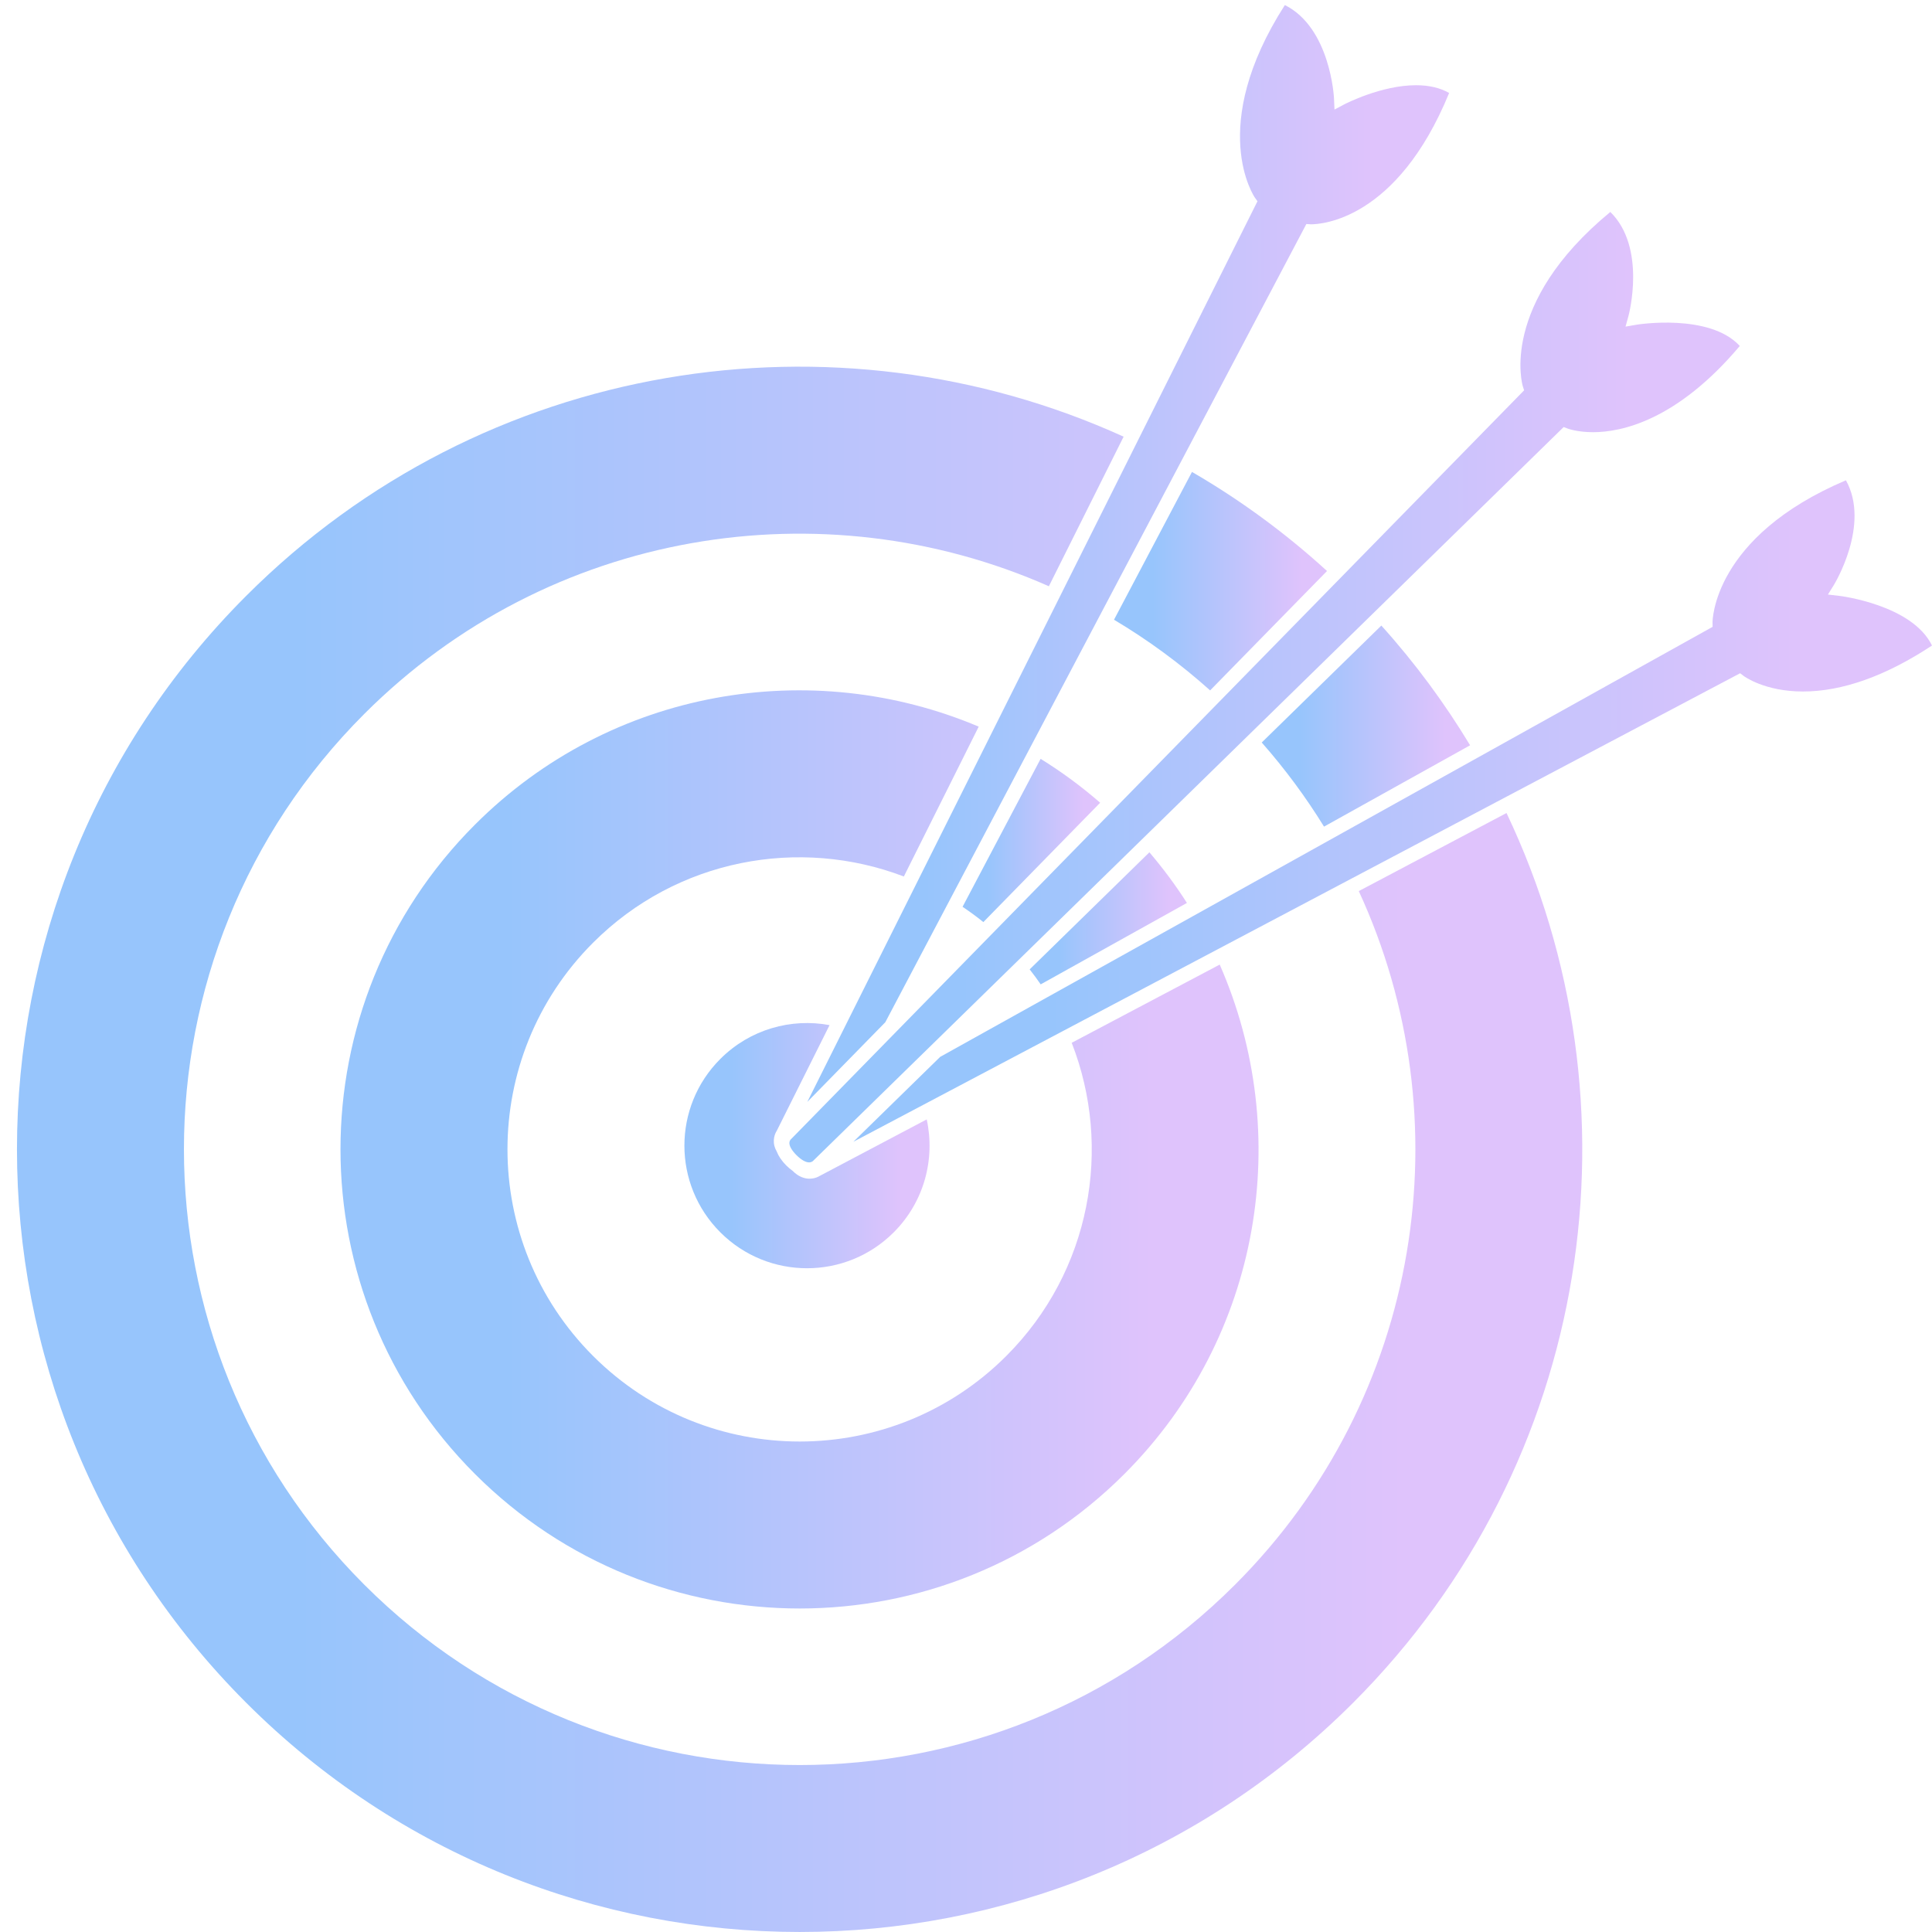
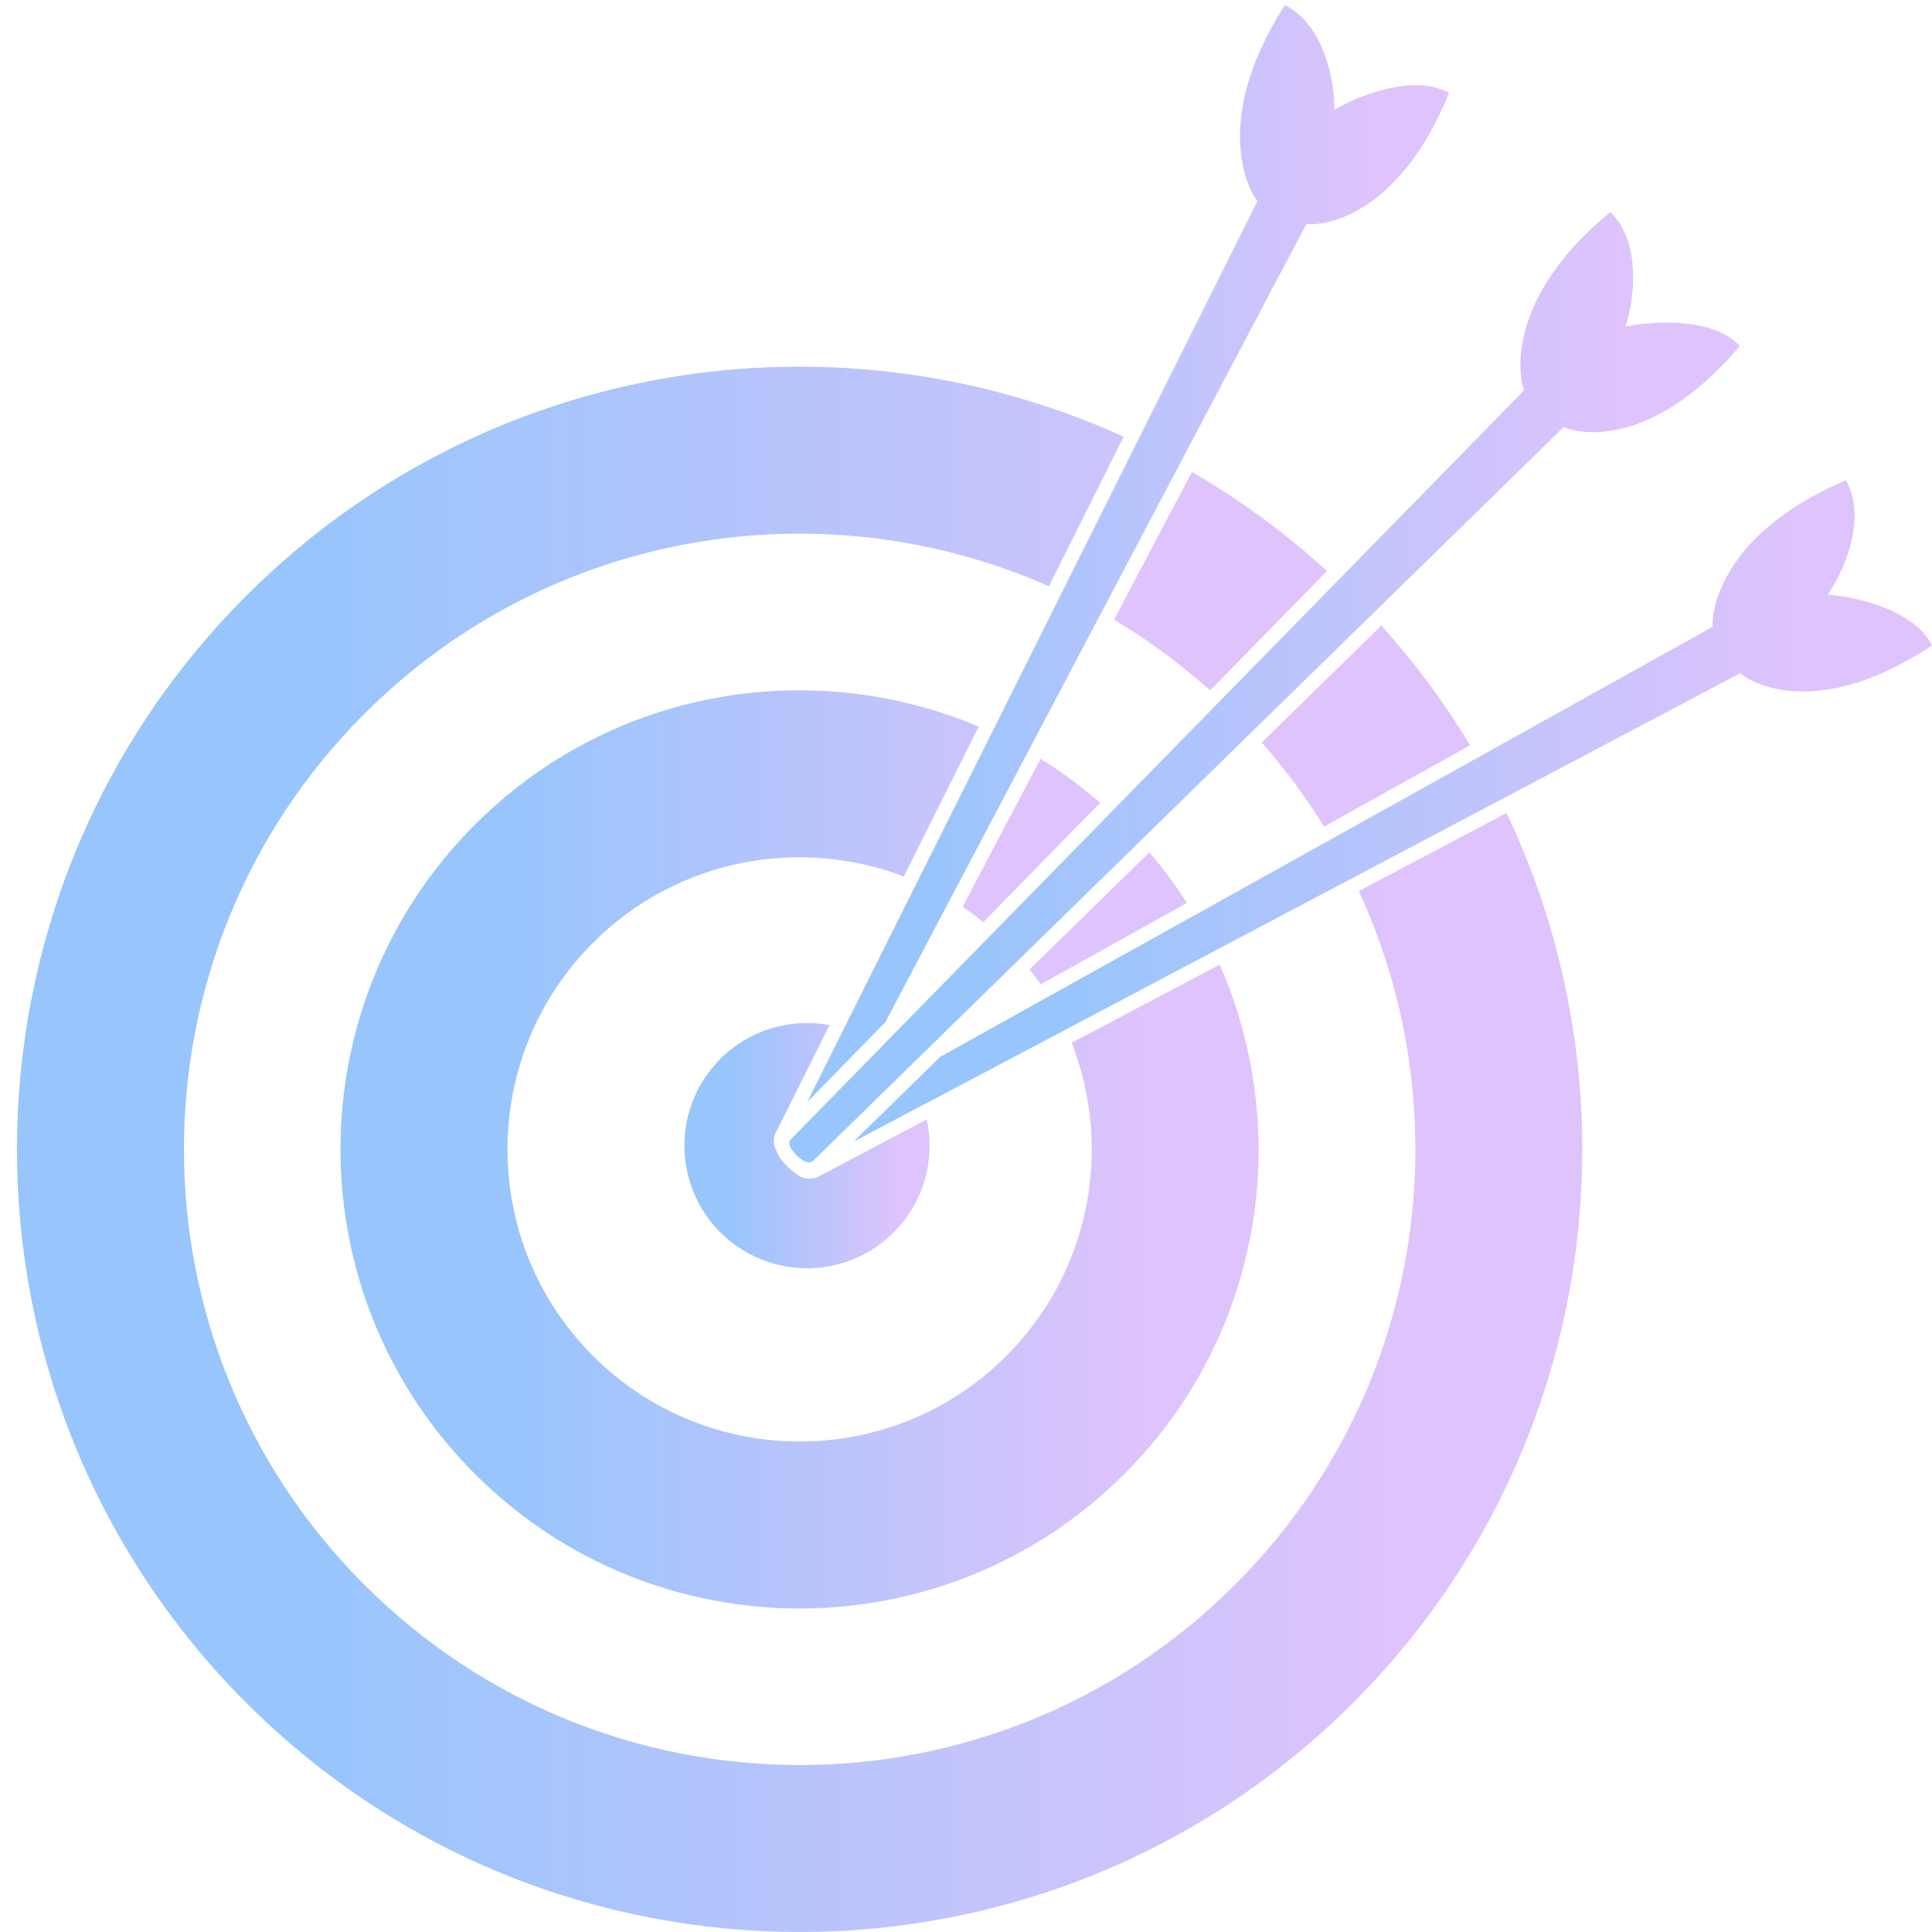
<svg xmlns="http://www.w3.org/2000/svg" width="100px" height="100px" viewBox="0 0 100 100" version="1.1">
  <defs>
    <linearGradient x1="18.307%" y1="50%" x2="88.254%" y2="50%" id="linearGradient-1">
      <stop stop-color="#97C5FC" offset="0%" />
      <stop stop-color="#DFC3FC" offset="100%" />
    </linearGradient>
  </defs>
  <g id="Page-1" stroke="none" stroke-width="1" fill="none" fill-rule="evenodd">
-     <g id="noun_16812" fill-rule="nonzero" fill="url(#linearGradient-1)">
-       <path d="M68.531,42.786 L76.092,38.576 C74.781,36.404 73.254,34.326 71.498,32.379 L65.307,38.432 C66.521,39.81 67.595,41.267 68.531,42.786 Z" id="Shape" />
-       <path d="M63.927,82.022 C51.48,94.47 31.302,94.47 18.855,82.023 C6.409,69.577 6.409,49.398 18.855,36.952 C28.437,27.37 42.598,25.174 54.289,30.344 L58.158,22.602 C43.226,15.818 25.025,18.56 12.744,30.841 C-3.077,46.663 -3.077,72.313 12.744,88.134 C28.565,103.954 54.216,103.955 70.038,88.134 C82.494,75.678 85.136,57.13 77.977,42.082 L70.33,46.123 C75.77,57.901 73.635,72.314 63.927,82.022 Z" id="Shape" />
-       <path d="M62.636,35.735 L68.686,29.555 C66.505,27.564 64.161,25.856 61.697,24.427 L57.661,32.077 C59.406,33.115 61.073,34.334 62.636,35.735 Z" id="Shape" />
-       <path d="M52.086,70.184 C46.179,76.089 36.604,76.089 30.697,70.184 C24.79,64.277 24.79,54.702 30.697,48.794 C35.047,44.444 41.384,43.309 46.783,45.367 L50.658,37.611 C42.008,33.951 31.635,35.632 24.585,42.682 C15.303,51.964 15.303,67.013 24.585,76.294 C33.867,85.576 48.915,85.576 58.197,76.294 C65.328,69.162 66.958,58.636 63.132,49.927 L55.471,53.975 C57.591,59.4 56.468,65.801 52.086,70.184 Z" id="Shape" />
-       <path d="M53.295,50.175 C53.494,50.429 53.686,50.687 53.866,50.951 L61.435,46.736 C60.857,45.828 60.207,44.955 59.493,44.115 L53.295,50.175 Z" id="Shape" />
-       <path d="M56.944,41.549 C55.965,40.698 54.936,39.941 53.862,39.278 L49.822,46.936 C50.189,47.183 50.549,47.444 50.898,47.727 L56.944,41.549 Z" id="Shape" />
-       <path d="M40.204,59.602 C40.15,59.509 40.109,59.414 40.083,59.313 C39.975,58.882 40.182,58.563 40.206,58.528 L42.938,53.06 C40.951,52.69 38.821,53.272 37.284,54.81 C34.805,57.288 34.805,61.307 37.284,63.785 C39.763,66.264 43.781,66.264 46.26,63.785 C47.846,62.198 48.412,59.98 47.967,57.94 L42.395,60.883 C42.388,60.889 42.189,61.009 41.899,61.009 C41.657,61.009 41.339,60.922 41.023,60.6 C40.913,60.521 40.804,60.43 40.694,60.321 C40.455,60.079 40.296,59.84 40.204,59.602 Z" id="Shape" />
-       <path d="M45.823,52.911 L67.617,11.595 L67.859,11.61 C67.859,11.61 67.86,11.61 67.861,11.61 C68.361,11.61 72.306,11.407 75.007,4.812 C74.538,4.545 73.963,4.411 73.293,4.411 C71.483,4.411 69.614,5.385 69.596,5.394 L69.073,5.67 L69.047,5.079 C69.046,5.041 68.86,1.439 66.504,0.262 C62.452,6.583 64.93,10.198 64.956,10.234 L65.087,10.418 L64.985,10.62 L41.786,57.035 L45.823,52.911 Z" id="Shape" />
-       <path d="M44.169,59.098 L90.069,34.847 L90.26,34.993 C90.271,35.001 91.332,35.792 93.317,35.792 C95.358,35.792 97.605,34.992 100,33.413 C98.971,31.299 95.24,30.846 95.201,30.842 L94.613,30.774 L94.925,30.271 C94.945,30.239 96.825,27.16 95.545,24.86 C88.633,27.793 88.639,32.176 88.64,32.22 L88.645,32.445 L48.664,54.703 L44.169,59.098 Z" id="Shape" />
-       <path d="M40.965,58.941 C40.928,58.974 40.861,59.038 40.858,59.152 C40.853,59.321 40.983,59.548 41.225,59.79 C41.468,60.032 41.7,60.165 41.878,60.165 C42.004,60.165 42.075,60.098 42.082,60.09 L80.935,22.104 L81.161,22.189 C81.166,22.191 81.647,22.37 82.46,22.37 C83.903,22.37 86.785,21.783 90.051,17.907 C88.485,16.197 84.736,16.802 84.72,16.805 L84.138,16.906 L84.294,16.336 C84.304,16.3 85.232,12.813 83.35,10.971 C77.556,15.746 78.806,19.947 78.82,19.989 L78.888,20.204 L78.73,20.365 L40.965,58.941 Z" id="Shape" />
+     <g id="streaks" fill-rule="nonzero">
+       <path d="M68.531,42.786 L76.092,38.576 C74.781,36.404 73.254,34.326 71.498,32.379 L65.307,38.432 C66.521,39.81 67.595,41.267 68.531,42.786 Z" id="Shape" fill="#DFC3FC" />
+       <path d="M63.927,82.022 C51.48,94.47 31.302,94.47 18.855,82.023 C6.409,69.577 6.409,49.398 18.855,36.952 C28.437,27.37 42.598,25.174 54.289,30.344 L58.158,22.602 C43.226,15.818 25.025,18.56 12.744,30.841 C-3.077,46.663 -3.077,72.313 12.744,88.134 C28.565,103.954 54.216,103.955 70.038,88.134 C82.494,75.678 85.136,57.13 77.977,42.082 L70.33,46.123 C75.77,57.901 73.635,72.314 63.927,82.022 Z" id="Shape" fill="url(#linearGradient-1)" />
+       <path d="M62.636,35.735 L68.686,29.555 C66.505,27.564 64.161,25.856 61.697,24.427 L57.661,32.077 C59.406,33.115 61.073,34.334 62.636,35.735 Z" id="Shape" fill="#DFC3FC" />
+       <path d="M52.086,70.184 C46.179,76.089 36.604,76.089 30.697,70.184 C24.79,64.277 24.79,54.702 30.697,48.794 C35.047,44.444 41.384,43.309 46.783,45.367 L50.658,37.611 C42.008,33.951 31.635,35.632 24.585,42.682 C15.303,51.964 15.303,67.013 24.585,76.294 C33.867,85.576 48.915,85.576 58.197,76.294 C65.328,69.162 66.958,58.636 63.132,49.927 L55.471,53.975 C57.591,59.4 56.468,65.801 52.086,70.184 Z" id="Shape" fill="url(#linearGradient-1)" />
+       <path d="M53.295,50.175 C53.494,50.429 53.686,50.687 53.866,50.951 L61.435,46.736 C60.857,45.828 60.207,44.955 59.493,44.115 L53.295,50.175 Z" id="Shape" fill="#DFC3FC" />
+       <path d="M56.944,41.549 C55.965,40.698 54.936,39.941 53.862,39.278 L49.822,46.936 C50.189,47.183 50.549,47.444 50.898,47.727 L56.944,41.549 Z" id="Shape" fill="#DFC3FC" />
+       <path d="M40.204,59.602 C40.15,59.509 40.109,59.414 40.083,59.313 C39.975,58.882 40.182,58.563 40.206,58.528 L42.938,53.06 C40.951,52.69 38.821,53.272 37.284,54.81 C34.805,57.288 34.805,61.307 37.284,63.785 C39.763,66.264 43.781,66.264 46.26,63.785 C47.846,62.198 48.412,59.98 47.967,57.94 L42.395,60.883 C42.388,60.889 42.189,61.009 41.899,61.009 C41.657,61.009 41.339,60.922 41.023,60.6 C40.913,60.521 40.804,60.43 40.694,60.321 C40.455,60.079 40.296,59.84 40.204,59.602 Z" id="Shape" fill="url(#linearGradient-1)" />
+       <path d="M45.823,52.911 L67.617,11.595 L67.859,11.61 C67.859,11.61 67.86,11.61 67.861,11.61 C68.361,11.61 72.306,11.407 75.007,4.812 C74.538,4.545 73.963,4.411 73.293,4.411 C71.483,4.411 69.614,5.385 69.596,5.394 L69.073,5.67 L69.047,5.079 C69.046,5.041 68.86,1.439 66.504,0.262 C62.452,6.583 64.93,10.198 64.956,10.234 L65.087,10.418 L64.985,10.62 L41.786,57.035 L45.823,52.911 Z" id="Shape" fill="url(#linearGradient-1)" />
+       <path d="M44.169,59.098 L90.069,34.847 L90.26,34.993 C90.271,35.001 91.332,35.792 93.317,35.792 C95.358,35.792 97.605,34.992 100,33.413 C98.971,31.299 95.24,30.846 95.201,30.842 L94.613,30.774 L94.925,30.271 C94.945,30.239 96.825,27.16 95.545,24.86 C88.633,27.793 88.639,32.176 88.64,32.22 L88.645,32.445 L48.664,54.703 L44.169,59.098 Z" id="Shape" fill="url(#linearGradient-1)" />
+       <path d="M40.965,58.941 C40.928,58.974 40.861,59.038 40.858,59.152 C40.853,59.321 40.983,59.548 41.225,59.79 C41.468,60.032 41.7,60.165 41.878,60.165 C42.004,60.165 42.075,60.098 42.082,60.09 L80.935,22.104 L81.161,22.189 C81.166,22.191 81.647,22.37 82.46,22.37 C83.903,22.37 86.785,21.783 90.051,17.907 C88.485,16.197 84.736,16.802 84.72,16.805 L84.138,16.906 L84.294,16.336 C84.304,16.3 85.232,12.813 83.35,10.971 C77.556,15.746 78.806,19.947 78.82,19.989 L78.888,20.204 L78.73,20.365 L40.965,58.941 Z" id="Shape" fill="url(#linearGradient-1)" />
    </g>
  </g>
</svg>
